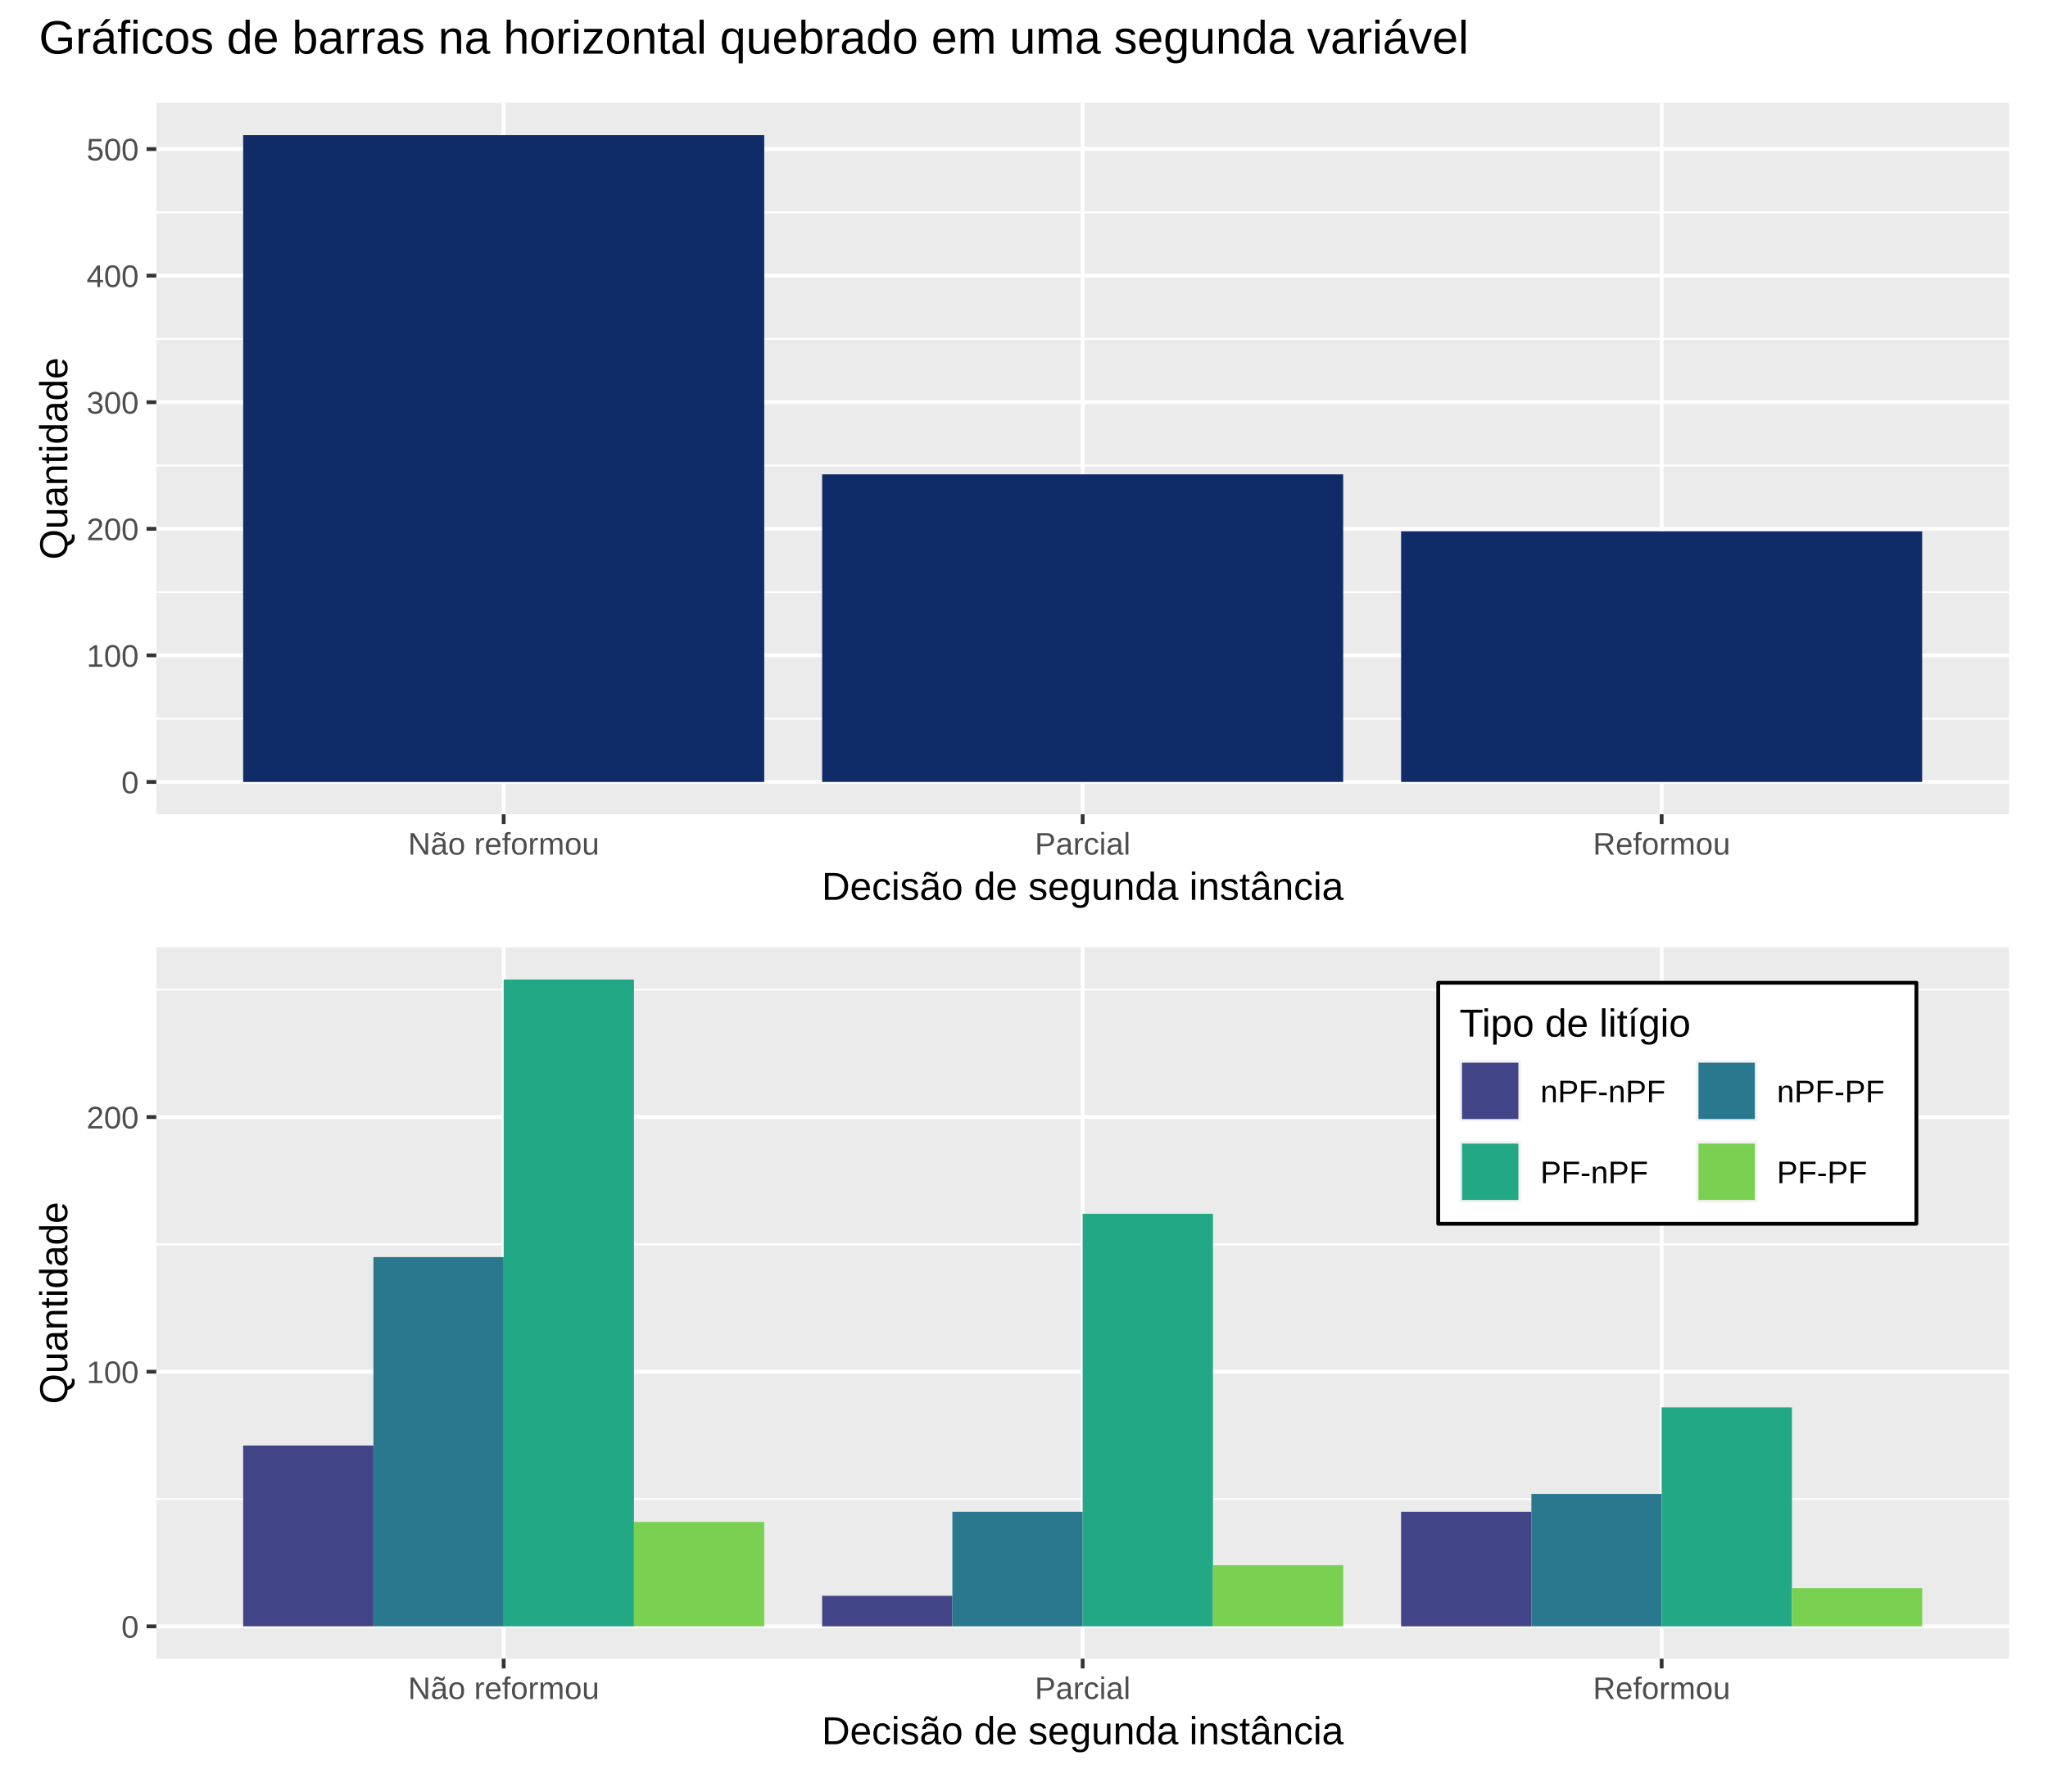
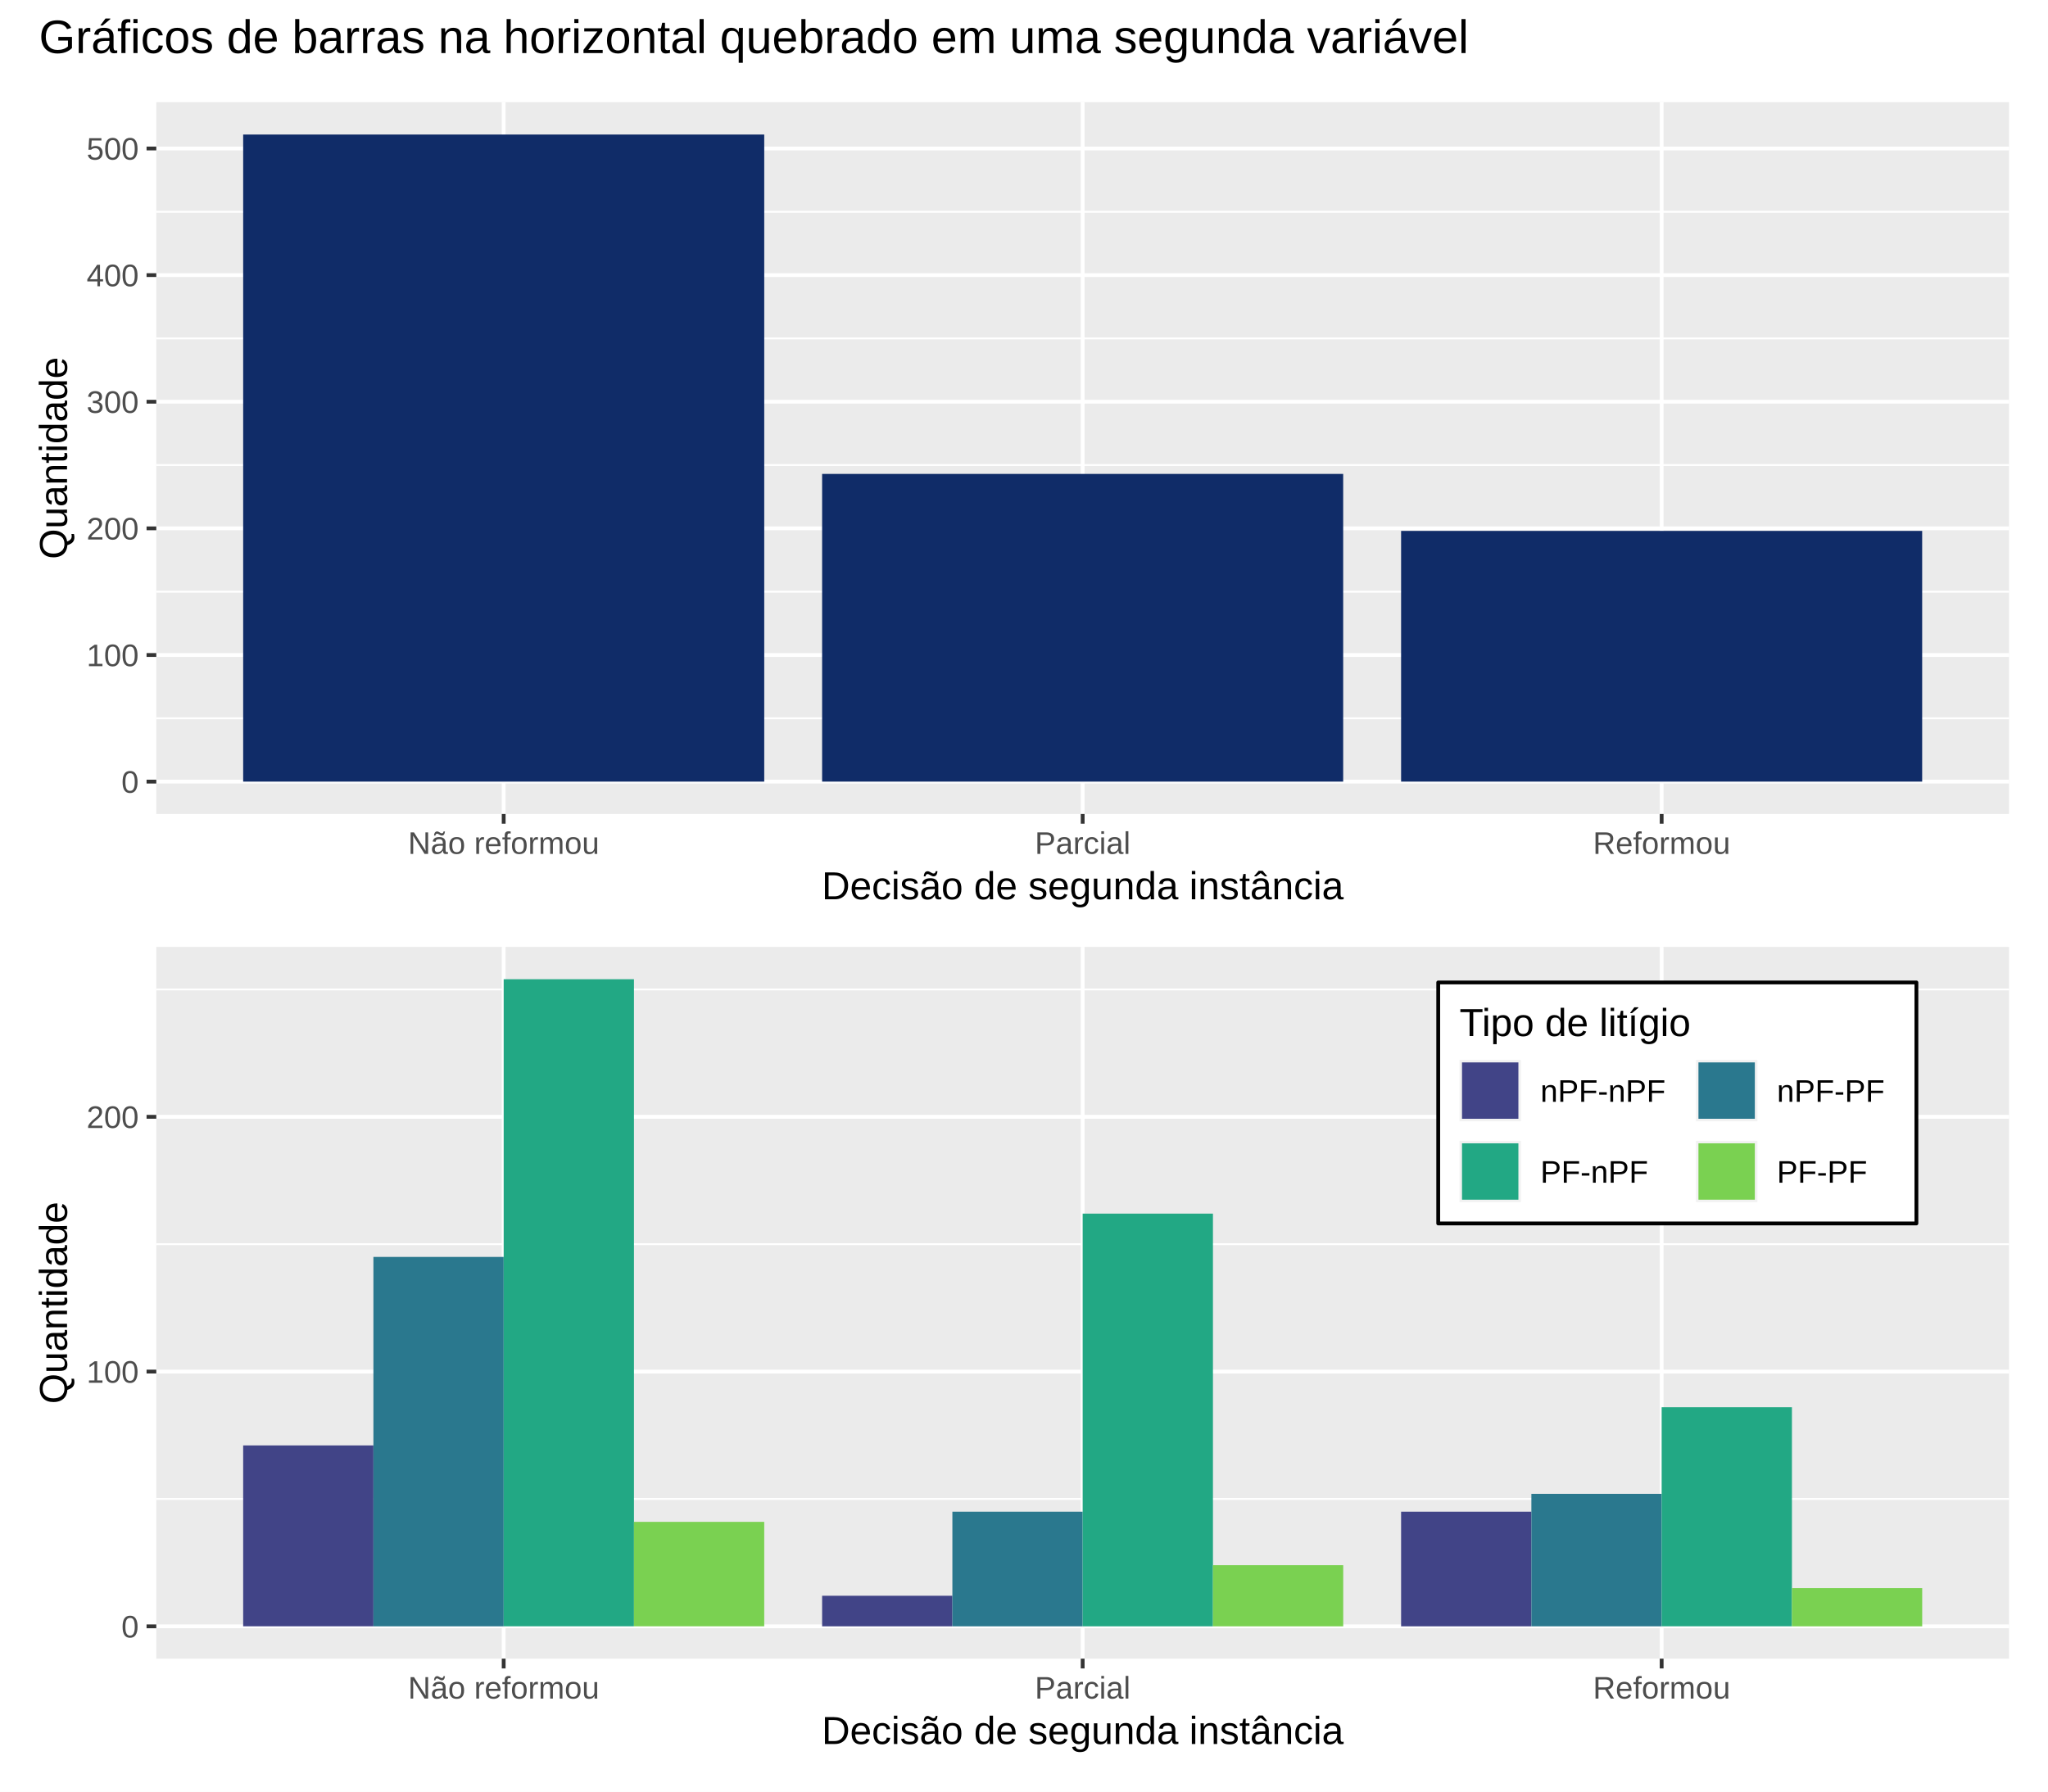
<svg xmlns="http://www.w3.org/2000/svg" class="svglite" width="576.00pt" height="504.00pt" viewBox="0 0 576.00 504.00">
  <defs>
    <style type="text/css">
    .svglite line, .svglite polyline, .svglite polygon, .svglite path, .svglite rect, .svglite circle {
      fill: none;
      stroke: #000000;
      stroke-linecap: round;
      stroke-linejoin: round;
      stroke-miterlimit: 10.00;
    }
    .svglite text {
      white-space: pre;
    }
  </style>
  </defs>
  <rect width="100%" height="100%" style="stroke: none; fill: #FFFFFF;" />
  <defs>
    <clipPath id="cpMC4wMHw1NzYuMDB8MC4wMHw1MDQuMDA=">
      <rect x="0.00" y="0.00" width="576.00" height="504.00" />
    </clipPath>
  </defs>
  <g clip-path="url(#cpMC4wMHw1NzYuMDB8MC4wMHw1MDQuMDA=)">
    <rect x="0.00" y="0.00" width="576.00" height="504.00" style="stroke-width: 1.07; stroke: #FFFFFF; fill: #FFFFFF;" />
  </g>
  <defs>
-     <clipPath id="cpNS40OHw1NzAuNTJ8MjMuNDR8MjYwLjk4">
-       <rect x="5.48" y="23.44" width="565.04" height="237.54" />
+     <clipPath id="cpNS40OHw1NzAuNTJ8MjMuMjd8MjYwLjg5">
+       <rect x="5.48" y="23.27" width="565.04" height="237.63" />
    </clipPath>
  </defs>
-   <g clip-path="url(#cpNS40OHw1NzAuNTJ8MjMuNDR8MjYwLjk4)">
-     <rect x="5.48" y="23.44" width="565.04" height="237.54" style="stroke-width: 1.07; stroke: #FFFFFF; fill: #FFFFFF;" />
+   <g clip-path="url(#cpNS40OHw1NzAuNTJ8MjMuMjd8MjYwLjg5)">
+     <rect x="5.48" y="23.27" width="565.04" height="237.63" style="stroke-width: 1.07; stroke: #FFFFFF; fill: #FFFFFF;" />
  </g>
  <g clip-path="url(#cpMC4wMHw1NzYuMDB8MC4wMHw1MDQuMDA=)">
</g>
  <defs>
-     <clipPath id="cpNDMuOTZ8NTY1LjA0fDI4LjkyfDIyOS4wNw==">
-       <rect x="43.96" y="28.92" width="521.08" height="200.15" />
+     <clipPath id="cpNDMuOTZ8NTY1LjA0fDI4Ljc0fDIyOC45OA==">
+       <rect x="43.96" y="28.74" width="521.08" height="200.24" />
    </clipPath>
  </defs>
-   <g clip-path="url(#cpNDMuOTZ8NTY1LjA0fDI4LjkyfDIyOS4wNw==)">
-     <rect x="43.96" y="28.92" width="521.08" height="200.15" style="stroke-width: 1.07; stroke: none; fill: #EBEBEB;" />
-     <polyline points="43.96,202.17 565.04,202.17 " style="stroke-width: 0.53; stroke: #FFFFFF; stroke-linecap: butt;" />
-     <polyline points="43.96,166.56 565.04,166.56 " style="stroke-width: 0.53; stroke: #FFFFFF; stroke-linecap: butt;" />
-     <polyline points="43.96,130.95 565.04,130.95 " style="stroke-width: 0.53; stroke: #FFFFFF; stroke-linecap: butt;" />
-     <polyline points="43.96,95.34 565.04,95.34 " style="stroke-width: 0.53; stroke: #FFFFFF; stroke-linecap: butt;" />
-     <polyline points="43.96,59.74 565.04,59.74 " style="stroke-width: 0.53; stroke: #FFFFFF; stroke-linecap: butt;" />
-     <polyline points="43.96,219.97 565.04,219.97 " style="stroke-width: 1.07; stroke: #FFFFFF; stroke-linecap: butt;" />
-     <polyline points="43.96,184.36 565.04,184.36 " style="stroke-width: 1.07; stroke: #FFFFFF; stroke-linecap: butt;" />
-     <polyline points="43.96,148.76 565.04,148.76 " style="stroke-width: 1.07; stroke: #FFFFFF; stroke-linecap: butt;" />
-     <polyline points="43.96,113.15 565.04,113.15 " style="stroke-width: 1.07; stroke: #FFFFFF; stroke-linecap: butt;" />
-     <polyline points="43.96,77.54 565.04,77.54 " style="stroke-width: 1.07; stroke: #FFFFFF; stroke-linecap: butt;" />
-     <polyline points="43.96,41.93 565.04,41.93 " style="stroke-width: 1.07; stroke: #FFFFFF; stroke-linecap: butt;" />
-     <polyline points="141.66,229.07 141.66,28.92 " style="stroke-width: 1.07; stroke: #FFFFFF; stroke-linecap: butt;" />
-     <polyline points="304.50,229.07 304.50,28.92 " style="stroke-width: 1.07; stroke: #FFFFFF; stroke-linecap: butt;" />
-     <polyline points="467.34,229.07 467.34,28.92 " style="stroke-width: 1.07; stroke: #FFFFFF; stroke-linecap: butt;" />
-     <rect x="68.39" y="38.02" width="146.55" height="181.96" style="stroke-width: 1.07; stroke: none; stroke-linecap: square; stroke-linejoin: miter; fill: #102C68;" />
-     <rect x="231.22" y="133.44" width="146.55" height="86.53" style="stroke-width: 1.07; stroke: none; stroke-linecap: square; stroke-linejoin: miter; fill: #102C68;" />
-     <rect x="394.06" y="149.47" width="146.55" height="70.50" style="stroke-width: 1.07; stroke: none; stroke-linecap: square; stroke-linejoin: miter; fill: #102C68;" />
+   <g clip-path="url(#cpNDMuOTZ8NTY1LjA0fDI4Ljc0fDIyOC45OA==)">
+     <rect x="43.96" y="28.74" width="521.08" height="200.24" style="stroke-width: 1.07; stroke: none; fill: #EBEBEB;" />
+     <polyline points="43.96,202.07 565.04,202.07 " style="stroke-width: 0.53; stroke: #FFFFFF; stroke-linecap: butt;" />
+     <polyline points="43.96,166.45 565.04,166.45 " style="stroke-width: 0.53; stroke: #FFFFFF; stroke-linecap: butt;" />
+     <polyline points="43.96,130.82 565.04,130.82 " style="stroke-width: 0.53; stroke: #FFFFFF; stroke-linecap: butt;" />
+     <polyline points="43.96,95.20 565.04,95.20 " style="stroke-width: 0.53; stroke: #FFFFFF; stroke-linecap: butt;" />
+     <polyline points="43.96,59.58 565.04,59.58 " style="stroke-width: 0.53; stroke: #FFFFFF; stroke-linecap: butt;" />
+     <polyline points="43.96,219.88 565.04,219.88 " style="stroke-width: 1.07; stroke: #FFFFFF; stroke-linecap: butt;" />
+     <polyline points="43.96,184.26 565.04,184.26 " style="stroke-width: 1.07; stroke: #FFFFFF; stroke-linecap: butt;" />
+     <polyline points="43.96,148.63 565.04,148.63 " style="stroke-width: 1.07; stroke: #FFFFFF; stroke-linecap: butt;" />
+     <polyline points="43.96,113.01 565.04,113.01 " style="stroke-width: 1.07; stroke: #FFFFFF; stroke-linecap: butt;" />
+     <polyline points="43.96,77.39 565.04,77.39 " style="stroke-width: 1.07; stroke: #FFFFFF; stroke-linecap: butt;" />
+     <polyline points="43.96,41.77 565.04,41.77 " style="stroke-width: 1.07; stroke: #FFFFFF; stroke-linecap: butt;" />
+     <polyline points="141.66,228.98 141.66,28.74 " style="stroke-width: 1.07; stroke: #FFFFFF; stroke-linecap: butt;" />
+     <polyline points="304.50,228.98 304.50,28.74 " style="stroke-width: 1.07; stroke: #FFFFFF; stroke-linecap: butt;" />
+     <polyline points="467.34,228.98 467.34,28.74 " style="stroke-width: 1.07; stroke: #FFFFFF; stroke-linecap: butt;" />
+     <rect x="68.39" y="37.85" width="146.55" height="182.03" style="stroke-width: 1.07; stroke: none; stroke-linecap: square; stroke-linejoin: miter; fill: #102C68;" />
+     <rect x="231.22" y="133.32" width="146.55" height="86.56" style="stroke-width: 1.07; stroke: none; stroke-linecap: square; stroke-linejoin: miter; fill: #102C68;" />
+     <rect x="394.06" y="149.35" width="146.55" height="70.53" style="stroke-width: 1.07; stroke: none; stroke-linecap: square; stroke-linejoin: miter; fill: #102C68;" />
  </g>
  <g clip-path="url(#cpMC4wMHw1NzYuMDB8MC4wMHw1MDQuMDA=)">
-     <text x="39.03" y="223.18" text-anchor="end" style="font-size: 8.80px;fill: #4D4D4D; font-family: &quot;Liberation Sans&quot;;" textLength="5.59px" lengthAdjust="spacingAndGlyphs">0</text>
-     <text x="39.03" y="187.57" text-anchor="end" style="font-size: 8.80px;fill: #4D4D4D; font-family: &quot;Liberation Sans&quot;;" textLength="16.78px" lengthAdjust="spacingAndGlyphs">100</text>
-     <text x="39.03" y="151.96" text-anchor="end" style="font-size: 8.80px;fill: #4D4D4D; font-family: &quot;Liberation Sans&quot;;" textLength="16.78px" lengthAdjust="spacingAndGlyphs">200</text>
-     <text x="39.03" y="116.36" text-anchor="end" style="font-size: 8.80px;fill: #4D4D4D; font-family: &quot;Liberation Sans&quot;;" textLength="16.78px" lengthAdjust="spacingAndGlyphs">300</text>
-     <text x="39.03" y="80.75" text-anchor="end" style="font-size: 8.80px;fill: #4D4D4D; font-family: &quot;Liberation Sans&quot;;" textLength="16.78px" lengthAdjust="spacingAndGlyphs">400</text>
-     <text x="39.03" y="45.14" text-anchor="end" style="font-size: 8.80px;fill: #4D4D4D; font-family: &quot;Liberation Sans&quot;;" textLength="16.78px" lengthAdjust="spacingAndGlyphs">500</text>
-     <polyline points="41.22,219.97 43.96,219.97 " style="stroke-width: 1.07; stroke: #333333; stroke-linecap: butt;" />
-     <polyline points="41.22,184.36 43.96,184.36 " style="stroke-width: 1.07; stroke: #333333; stroke-linecap: butt;" />
-     <polyline points="41.22,148.76 43.96,148.76 " style="stroke-width: 1.07; stroke: #333333; stroke-linecap: butt;" />
-     <polyline points="41.22,113.15 43.96,113.15 " style="stroke-width: 1.07; stroke: #333333; stroke-linecap: butt;" />
-     <polyline points="41.22,77.54 43.96,77.54 " style="stroke-width: 1.07; stroke: #333333; stroke-linecap: butt;" />
-     <polyline points="41.22,41.93 43.96,41.93 " style="stroke-width: 1.07; stroke: #333333; stroke-linecap: butt;" />
-     <polyline points="141.66,231.81 141.66,229.07 " style="stroke-width: 1.07; stroke: #333333; stroke-linecap: butt;" />
-     <polyline points="304.50,231.81 304.50,229.07 " style="stroke-width: 1.07; stroke: #333333; stroke-linecap: butt;" />
-     <polyline points="467.34,231.81 467.34,229.07 " style="stroke-width: 1.07; stroke: #333333; stroke-linecap: butt;" />
-     <text x="141.66" y="240.42" text-anchor="middle" style="font-size: 8.80px;fill: #4D4D4D; font-family: &quot;Liberation Sans&quot;;" textLength="60.46px" lengthAdjust="spacingAndGlyphs">Não reformou</text>
-     <text x="304.50" y="240.42" text-anchor="middle" style="font-size: 8.80px;fill: #4D4D4D; font-family: &quot;Liberation Sans&quot;;" textLength="28.85px" lengthAdjust="spacingAndGlyphs">Parcial</text>
-     <text x="467.34" y="240.42" text-anchor="middle" style="font-size: 8.80px;fill: #4D4D4D; font-family: &quot;Liberation Sans&quot;;" textLength="42.60px" lengthAdjust="spacingAndGlyphs">Reformou</text>
-     <text x="304.50" y="253.14" text-anchor="middle" style="font-size: 11.00px; font-family: &quot;Liberation Sans&quot;;" textLength="164.58px" lengthAdjust="spacingAndGlyphs">Decisão de segunda instância</text>
-     <text transform="translate(18.92,128.99) rotate(-90)" text-anchor="middle" style="font-size: 11.00px; font-family: &quot;Liberation Sans&quot;;" textLength="64.19px" lengthAdjust="spacingAndGlyphs">Quantidade</text>
+     <text x="39.03" y="223.03" text-anchor="end" style="font-size: 8.80px;fill: #4D4D4D; font-family: &quot;Arial&quot;;" textLength="4.90px" lengthAdjust="spacingAndGlyphs">0</text>
+     <text x="39.03" y="187.41" text-anchor="end" style="font-size: 8.80px;fill: #4D4D4D; font-family: &quot;Arial&quot;;" textLength="14.69px" lengthAdjust="spacingAndGlyphs">100</text>
+     <text x="39.03" y="151.78" text-anchor="end" style="font-size: 8.80px;fill: #4D4D4D; font-family: &quot;Arial&quot;;" textLength="14.69px" lengthAdjust="spacingAndGlyphs">200</text>
+     <text x="39.03" y="116.16" text-anchor="end" style="font-size: 8.80px;fill: #4D4D4D; font-family: &quot;Arial&quot;;" textLength="14.69px" lengthAdjust="spacingAndGlyphs">300</text>
+     <text x="39.03" y="80.54" text-anchor="end" style="font-size: 8.80px;fill: #4D4D4D; font-family: &quot;Arial&quot;;" textLength="14.69px" lengthAdjust="spacingAndGlyphs">400</text>
+     <text x="39.03" y="44.92" text-anchor="end" style="font-size: 8.80px;fill: #4D4D4D; font-family: &quot;Arial&quot;;" textLength="14.69px" lengthAdjust="spacingAndGlyphs">500</text>
+     <polyline points="41.22,219.88 43.96,219.88 " style="stroke-width: 1.07; stroke: #333333; stroke-linecap: butt;" />
+     <polyline points="41.22,184.26 43.96,184.26 " style="stroke-width: 1.07; stroke: #333333; stroke-linecap: butt;" />
+     <polyline points="41.22,148.63 43.96,148.63 " style="stroke-width: 1.07; stroke: #333333; stroke-linecap: butt;" />
+     <polyline points="41.22,113.01 43.96,113.01 " style="stroke-width: 1.07; stroke: #333333; stroke-linecap: butt;" />
+     <polyline points="41.22,77.39 43.96,77.39 " style="stroke-width: 1.07; stroke: #333333; stroke-linecap: butt;" />
+     <polyline points="41.22,41.77 43.96,41.77 " style="stroke-width: 1.07; stroke: #333333; stroke-linecap: butt;" />
+     <polyline points="141.66,231.72 141.66,228.98 " style="stroke-width: 1.07; stroke: #333333; stroke-linecap: butt;" />
+     <polyline points="304.50,231.72 304.50,228.98 " style="stroke-width: 1.07; stroke: #333333; stroke-linecap: butt;" />
+     <polyline points="467.34,231.72 467.34,228.98 " style="stroke-width: 1.07; stroke: #333333; stroke-linecap: butt;" />
+     <text x="141.66" y="240.21" text-anchor="middle" style="font-size: 8.80px;fill: #4D4D4D; font-family: &quot;Arial&quot;;" textLength="53.81px" lengthAdjust="spacingAndGlyphs">Não reformou</text>
+     <text x="304.50" y="240.21" text-anchor="middle" style="font-size: 8.80px;fill: #4D4D4D; font-family: &quot;Arial&quot;;" textLength="26.89px" lengthAdjust="spacingAndGlyphs">Parcial</text>
+     <text x="467.34" y="240.21" text-anchor="middle" style="font-size: 8.80px;fill: #4D4D4D; font-family: &quot;Arial&quot;;" textLength="38.64px" lengthAdjust="spacingAndGlyphs">Reformou</text>
+     <text x="304.50" y="252.98" text-anchor="middle" style="font-size: 11.00px; font-family: &quot;Arial&quot;;" textLength="146.81px" lengthAdjust="spacingAndGlyphs">Decisão de segunda instância</text>
+     <text transform="translate(18.85,128.86) rotate(-90)" text-anchor="middle" style="font-size: 11.00px; font-family: &quot;Arial&quot;;" textLength="56.90px" lengthAdjust="spacingAndGlyphs">Quantidade</text>
  </g>
  <defs>
-     <clipPath id="cpNS40OHw1NzAuNTJ8MjYwLjk4fDQ5OC41Mg==">
-       <rect x="5.48" y="260.98" width="565.04" height="237.54" />
+     <clipPath id="cpNS40OHw1NzAuNTJ8MjYwLjg5fDQ5OC41Mg==">
+       <rect x="5.48" y="260.89" width="565.04" height="237.63" />
    </clipPath>
  </defs>
-   <g clip-path="url(#cpNS40OHw1NzAuNTJ8MjYwLjk4fDQ5OC41Mg==)">
-     <rect x="5.48" y="260.98" width="565.04" height="237.54" style="stroke-width: 1.07; stroke: #FFFFFF; fill: #FFFFFF;" />
+   <g clip-path="url(#cpNS40OHw1NzAuNTJ8MjYwLjg5fDQ5OC41Mg==)">
+     <rect x="5.48" y="260.89" width="565.04" height="237.63" style="stroke-width: 1.07; stroke: #FFFFFF; fill: #FFFFFF;" />
  </g>
  <g clip-path="url(#cpMC4wMHw1NzYuMDB8MC4wMHw1MDQuMDA=)">
</g>
  <defs>
-     <clipPath id="cpNDMuOTZ8NTY1LjA0fDI2Ni40Nnw0NjYuNjE=">
-       <rect x="43.96" y="266.46" width="521.08" height="200.15" />
+     <clipPath id="cpNDMuOTZ8NTY1LjA0fDI2Ni4zN3w0NjYuNjE=">
+       <rect x="43.96" y="266.37" width="521.08" height="200.24" />
    </clipPath>
  </defs>
-   <g clip-path="url(#cpNDMuOTZ8NTY1LjA0fDI2Ni40Nnw0NjYuNjE=)">
-     <rect x="43.96" y="266.46" width="521.08" height="200.15" style="stroke-width: 1.07; stroke: none; fill: #EBEBEB;" />
-     <polyline points="43.96,421.69 565.04,421.69 " style="stroke-width: 0.53; stroke: #FFFFFF; stroke-linecap: butt;" />
-     <polyline points="43.96,350.06 565.04,350.06 " style="stroke-width: 0.53; stroke: #FFFFFF; stroke-linecap: butt;" />
-     <polyline points="43.96,278.42 565.04,278.42 " style="stroke-width: 0.53; stroke: #FFFFFF; stroke-linecap: butt;" />
+   <g clip-path="url(#cpNDMuOTZ8NTY1LjA0fDI2Ni4zN3w0NjYuNjE=)">
+     <rect x="43.96" y="266.37" width="521.08" height="200.24" style="stroke-width: 1.07; stroke: none; fill: #EBEBEB;" />
+     <polyline points="43.96,421.67 565.04,421.67 " style="stroke-width: 0.53; stroke: #FFFFFF; stroke-linecap: butt;" />
+     <polyline points="43.96,350.01 565.04,350.01 " style="stroke-width: 0.53; stroke: #FFFFFF; stroke-linecap: butt;" />
+     <polyline points="43.96,278.34 565.04,278.34 " style="stroke-width: 0.53; stroke: #FFFFFF; stroke-linecap: butt;" />
    <polyline points="43.96,457.51 565.04,457.51 " style="stroke-width: 1.07; stroke: #FFFFFF; stroke-linecap: butt;" />
-     <polyline points="43.96,385.88 565.04,385.88 " style="stroke-width: 1.07; stroke: #FFFFFF; stroke-linecap: butt;" />
-     <polyline points="43.96,314.24 565.04,314.24 " style="stroke-width: 1.07; stroke: #FFFFFF; stroke-linecap: butt;" />
-     <polyline points="141.66,466.61 141.66,266.46 " style="stroke-width: 1.07; stroke: #FFFFFF; stroke-linecap: butt;" />
-     <polyline points="304.50,466.61 304.50,266.46 " style="stroke-width: 1.07; stroke: #FFFFFF; stroke-linecap: butt;" />
-     <polyline points="467.34,466.61 467.34,266.46 " style="stroke-width: 1.07; stroke: #FFFFFF; stroke-linecap: butt;" />
-     <rect x="68.39" y="406.65" width="36.64" height="50.86" style="stroke-width: 1.07; stroke: none; stroke-linecap: square; stroke-linejoin: miter; fill: #414487;" />
-     <rect x="105.02" y="353.64" width="36.64" height="103.87" style="stroke-width: 1.07; stroke: none; stroke-linecap: square; stroke-linejoin: miter; fill: #2A788E;" />
-     <rect x="141.66" y="275.56" width="36.64" height="181.96" style="stroke-width: 1.07; stroke: none; stroke-linecap: square; stroke-linejoin: miter; fill: #22A884;" />
-     <rect x="178.30" y="428.14" width="36.64" height="29.37" style="stroke-width: 1.07; stroke: none; stroke-linecap: square; stroke-linejoin: miter; fill: #7AD151;" />
-     <rect x="231.22" y="448.92" width="36.64" height="8.60" style="stroke-width: 1.07; stroke: none; stroke-linecap: square; stroke-linejoin: miter; fill: #414487;" />
-     <rect x="267.86" y="425.28" width="36.64" height="32.24" style="stroke-width: 1.07; stroke: none; stroke-linecap: square; stroke-linejoin: miter; fill: #2A788E;" />
-     <rect x="304.50" y="341.46" width="36.64" height="116.05" style="stroke-width: 1.07; stroke: none; stroke-linecap: square; stroke-linejoin: miter; fill: #22A884;" />
-     <rect x="341.14" y="440.32" width="36.64" height="17.19" style="stroke-width: 1.07; stroke: none; stroke-linecap: square; stroke-linejoin: miter; fill: #7AD151;" />
-     <rect x="394.06" y="425.28" width="36.64" height="32.24" style="stroke-width: 1.07; stroke: none; stroke-linecap: square; stroke-linejoin: miter; fill: #414487;" />
-     <rect x="430.70" y="420.26" width="36.64" height="37.25" style="stroke-width: 1.07; stroke: none; stroke-linecap: square; stroke-linejoin: miter; fill: #2A788E;" />
-     <rect x="467.34" y="395.91" width="36.64" height="61.61" style="stroke-width: 1.07; stroke: none; stroke-linecap: square; stroke-linejoin: miter; fill: #22A884;" />
-     <rect x="503.98" y="446.77" width="36.64" height="10.75" style="stroke-width: 1.07; stroke: none; stroke-linecap: square; stroke-linejoin: miter; fill: #7AD151;" />
+     <polyline points="43.96,385.84 565.04,385.84 " style="stroke-width: 1.07; stroke: #FFFFFF; stroke-linecap: butt;" />
+     <polyline points="43.96,314.17 565.04,314.17 " style="stroke-width: 1.07; stroke: #FFFFFF; stroke-linecap: butt;" />
+     <polyline points="141.66,466.61 141.66,266.37 " style="stroke-width: 1.07; stroke: #FFFFFF; stroke-linecap: butt;" />
+     <polyline points="304.50,466.61 304.50,266.37 " style="stroke-width: 1.07; stroke: #FFFFFF; stroke-linecap: butt;" />
+     <polyline points="467.34,466.61 467.34,266.37 " style="stroke-width: 1.07; stroke: #FFFFFF; stroke-linecap: butt;" />
+     <rect x="68.39" y="406.62" width="36.64" height="50.88" style="stroke-width: 1.07; stroke: none; stroke-linecap: square; stroke-linejoin: miter; fill: #414487;" />
+     <rect x="105.02" y="353.59" width="36.64" height="103.92" style="stroke-width: 1.07; stroke: none; stroke-linecap: square; stroke-linejoin: miter; fill: #2A788E;" />
+     <rect x="141.66" y="275.47" width="36.64" height="182.03" style="stroke-width: 1.07; stroke: none; stroke-linecap: square; stroke-linejoin: miter; fill: #22A884;" />
+     <rect x="178.30" y="428.12" width="36.64" height="29.38" style="stroke-width: 1.07; stroke: none; stroke-linecap: square; stroke-linejoin: miter; fill: #7AD151;" />
+     <rect x="231.22" y="448.91" width="36.64" height="8.60" style="stroke-width: 1.07; stroke: none; stroke-linecap: square; stroke-linejoin: miter; fill: #414487;" />
+     <rect x="267.86" y="425.26" width="36.64" height="32.25" style="stroke-width: 1.07; stroke: none; stroke-linecap: square; stroke-linejoin: miter; fill: #2A788E;" />
+     <rect x="304.50" y="341.41" width="36.64" height="116.10" style="stroke-width: 1.07; stroke: none; stroke-linecap: square; stroke-linejoin: miter; fill: #22A884;" />
+     <rect x="341.14" y="440.31" width="36.64" height="17.20" style="stroke-width: 1.07; stroke: none; stroke-linecap: square; stroke-linejoin: miter; fill: #7AD151;" />
+     <rect x="394.06" y="425.26" width="36.64" height="32.25" style="stroke-width: 1.07; stroke: none; stroke-linecap: square; stroke-linejoin: miter; fill: #414487;" />
+     <rect x="430.70" y="420.24" width="36.64" height="37.27" style="stroke-width: 1.07; stroke: none; stroke-linecap: square; stroke-linejoin: miter; fill: #2A788E;" />
+     <rect x="467.34" y="395.87" width="36.64" height="61.63" style="stroke-width: 1.07; stroke: none; stroke-linecap: square; stroke-linejoin: miter; fill: #22A884;" />
+     <rect x="503.98" y="446.76" width="36.64" height="10.75" style="stroke-width: 1.07; stroke: none; stroke-linecap: square; stroke-linejoin: miter; fill: #7AD151;" />
  </g>
  <g clip-path="url(#cpMC4wMHw1NzYuMDB8MC4wMHw1MDQuMDA=)">
-     <text x="39.03" y="460.72" text-anchor="end" style="font-size: 8.80px;fill: #4D4D4D; font-family: &quot;Liberation Sans&quot;;" textLength="5.59px" lengthAdjust="spacingAndGlyphs">0</text>
-     <text x="39.03" y="389.08" text-anchor="end" style="font-size: 8.80px;fill: #4D4D4D; font-family: &quot;Liberation Sans&quot;;" textLength="16.78px" lengthAdjust="spacingAndGlyphs">100</text>
-     <text x="39.03" y="317.45" text-anchor="end" style="font-size: 8.80px;fill: #4D4D4D; font-family: &quot;Liberation Sans&quot;;" textLength="16.78px" lengthAdjust="spacingAndGlyphs">200</text>
+     <text x="39.03" y="460.66" text-anchor="end" style="font-size: 8.80px;fill: #4D4D4D; font-family: &quot;Arial&quot;;" textLength="4.90px" lengthAdjust="spacingAndGlyphs">0</text>
+     <text x="39.03" y="388.99" text-anchor="end" style="font-size: 8.80px;fill: #4D4D4D; font-family: &quot;Arial&quot;;" textLength="14.69px" lengthAdjust="spacingAndGlyphs">100</text>
+     <text x="39.03" y="317.32" text-anchor="end" style="font-size: 8.80px;fill: #4D4D4D; font-family: &quot;Arial&quot;;" textLength="14.69px" lengthAdjust="spacingAndGlyphs">200</text>
    <polyline points="41.22,457.51 43.96,457.51 " style="stroke-width: 1.07; stroke: #333333; stroke-linecap: butt;" />
-     <polyline points="41.22,385.88 43.96,385.88 " style="stroke-width: 1.07; stroke: #333333; stroke-linecap: butt;" />
-     <polyline points="41.22,314.24 43.96,314.24 " style="stroke-width: 1.07; stroke: #333333; stroke-linecap: butt;" />
+     <polyline points="41.22,385.84 43.96,385.84 " style="stroke-width: 1.07; stroke: #333333; stroke-linecap: butt;" />
+     <polyline points="41.22,314.17 43.96,314.17 " style="stroke-width: 1.07; stroke: #333333; stroke-linecap: butt;" />
    <polyline points="141.66,469.35 141.66,466.61 " style="stroke-width: 1.07; stroke: #333333; stroke-linecap: butt;" />
    <polyline points="304.50,469.35 304.50,466.61 " style="stroke-width: 1.07; stroke: #333333; stroke-linecap: butt;" />
    <polyline points="467.34,469.35 467.34,466.61 " style="stroke-width: 1.07; stroke: #333333; stroke-linecap: butt;" />
-     <text x="141.66" y="477.96" text-anchor="middle" style="font-size: 8.80px;fill: #4D4D4D; font-family: &quot;Liberation Sans&quot;;" textLength="60.46px" lengthAdjust="spacingAndGlyphs">Não reformou</text>
-     <text x="304.50" y="477.96" text-anchor="middle" style="font-size: 8.80px;fill: #4D4D4D; font-family: &quot;Liberation Sans&quot;;" textLength="28.85px" lengthAdjust="spacingAndGlyphs">Parcial</text>
-     <text x="467.34" y="477.96" text-anchor="middle" style="font-size: 8.80px;fill: #4D4D4D; font-family: &quot;Liberation Sans&quot;;" textLength="42.60px" lengthAdjust="spacingAndGlyphs">Reformou</text>
-     <text x="304.50" y="490.68" text-anchor="middle" style="font-size: 11.00px; font-family: &quot;Liberation Sans&quot;;" textLength="164.58px" lengthAdjust="spacingAndGlyphs">Decisão de segunda instância</text>
-     <text transform="translate(18.92,366.53) rotate(-90)" text-anchor="middle" style="font-size: 11.00px; font-family: &quot;Liberation Sans&quot;;" textLength="64.19px" lengthAdjust="spacingAndGlyphs">Quantidade</text>
-     <rect x="404.50" y="276.47" width="134.49" height="67.79" style="stroke-width: 1.07; fill: #FFFFFF;" />
-     <text x="410.48" y="291.61" style="font-size: 11.00px; font-family: &quot;Liberation Sans&quot;;" textLength="74.17px" lengthAdjust="spacingAndGlyphs">Tipo de litígio</text>
-     <rect x="410.48" y="298.24" width="17.28" height="17.28" style="stroke-width: 1.07; stroke: none; fill: #F2F2F2;" />
-     <rect x="411.19" y="298.95" width="15.86" height="15.86" style="stroke-width: 1.07; stroke: none; stroke-linecap: square; stroke-linejoin: miter; fill: #414487;" />
-     <rect x="476.99" y="298.24" width="17.28" height="17.28" style="stroke-width: 1.07; stroke: none; fill: #F2F2F2;" />
-     <rect x="477.69" y="298.95" width="15.86" height="15.86" style="stroke-width: 1.07; stroke: none; stroke-linecap: square; stroke-linejoin: miter; fill: #2A788E;" />
-     <rect x="410.48" y="321.00" width="17.28" height="17.28" style="stroke-width: 1.07; stroke: none; fill: #F2F2F2;" />
-     <rect x="411.19" y="321.71" width="15.86" height="15.86" style="stroke-width: 1.07; stroke: none; stroke-linecap: square; stroke-linejoin: miter; fill: #22A884;" />
-     <rect x="476.99" y="321.00" width="17.28" height="17.28" style="stroke-width: 1.07; stroke: none; fill: #F2F2F2;" />
-     <rect x="477.69" y="321.71" width="15.86" height="15.86" style="stroke-width: 1.07; stroke: none; stroke-linecap: square; stroke-linejoin: miter; fill: #7AD151;" />
-     <text x="433.24" y="310.09" style="font-size: 8.80px; font-family: &quot;Liberation Sans&quot;;" textLength="35.06px" lengthAdjust="spacingAndGlyphs">nPF-nPF</text>
-     <text x="499.75" y="310.09" style="font-size: 8.80px; font-family: &quot;Liberation Sans&quot;;" textLength="29.48px" lengthAdjust="spacingAndGlyphs">nPF-PF</text>
-     <text x="433.24" y="332.85" style="font-size: 8.80px; font-family: &quot;Liberation Sans&quot;;" textLength="29.48px" lengthAdjust="spacingAndGlyphs">PF-nPF</text>
-     <text x="499.75" y="332.85" style="font-size: 8.80px; font-family: &quot;Liberation Sans&quot;;" textLength="23.91px" lengthAdjust="spacingAndGlyphs">PF-PF</text>
-     <text x="10.96" y="15.10" style="font-size: 13.20px; font-family: &quot;Liberation Sans&quot;;" textLength="455.31px" lengthAdjust="spacingAndGlyphs">Gráficos de barras na horizontal quebrado em uma segunda variável</text>
+     <text x="141.66" y="477.84" text-anchor="middle" style="font-size: 8.80px;fill: #4D4D4D; font-family: &quot;Arial&quot;;" textLength="53.81px" lengthAdjust="spacingAndGlyphs">Não reformou</text>
+     <text x="304.50" y="477.84" text-anchor="middle" style="font-size: 8.80px;fill: #4D4D4D; font-family: &quot;Arial&quot;;" textLength="26.89px" lengthAdjust="spacingAndGlyphs">Parcial</text>
+     <text x="467.34" y="477.84" text-anchor="middle" style="font-size: 8.80px;fill: #4D4D4D; font-family: &quot;Arial&quot;;" textLength="38.64px" lengthAdjust="spacingAndGlyphs">Reformou</text>
+     <text x="304.50" y="490.61" text-anchor="middle" style="font-size: 11.00px; font-family: &quot;Arial&quot;;" textLength="146.81px" lengthAdjust="spacingAndGlyphs">Decisão de segunda instância</text>
+     <text transform="translate(18.85,366.49) rotate(-90)" text-anchor="middle" style="font-size: 11.00px; font-family: &quot;Arial&quot;;" textLength="56.90px" lengthAdjust="spacingAndGlyphs">Quantidade</text>
+     <rect x="404.50" y="276.38" width="134.49" height="67.79" style="stroke-width: 1.07; fill: #FFFFFF;" />
+     <text x="410.48" y="291.46" style="font-size: 11.00px; font-family: &quot;Arial&quot;;" textLength="65.03px" lengthAdjust="spacingAndGlyphs">Tipo de litígio</text>
+     <rect x="410.48" y="298.16" width="17.28" height="17.28" style="stroke-width: 1.07; stroke: none; fill: #F2F2F2;" />
+     <rect x="411.19" y="298.87" width="15.86" height="15.86" style="stroke-width: 1.07; stroke: none; stroke-linecap: square; stroke-linejoin: miter; fill: #414487;" />
+     <rect x="476.99" y="298.16" width="17.28" height="17.28" style="stroke-width: 1.07; stroke: none; fill: #F2F2F2;" />
+     <rect x="477.69" y="298.87" width="15.86" height="15.86" style="stroke-width: 1.07; stroke: none; stroke-linecap: square; stroke-linejoin: miter; fill: #2A788E;" />
+     <rect x="410.48" y="320.92" width="17.28" height="17.28" style="stroke-width: 1.07; stroke: none; fill: #F2F2F2;" />
+     <rect x="411.19" y="321.63" width="15.86" height="15.86" style="stroke-width: 1.07; stroke: none; stroke-linecap: square; stroke-linejoin: miter; fill: #22A884;" />
+     <rect x="476.99" y="320.92" width="17.28" height="17.28" style="stroke-width: 1.07; stroke: none; fill: #F2F2F2;" />
+     <rect x="477.69" y="321.63" width="15.86" height="15.86" style="stroke-width: 1.07; stroke: none; stroke-linecap: square; stroke-linejoin: miter; fill: #7AD151;" />
+     <text x="433.24" y="309.95" style="font-size: 8.80px; font-family: &quot;Arial&quot;;" textLength="35.20px" lengthAdjust="spacingAndGlyphs">nPF-nPF</text>
+     <text x="499.75" y="309.95" style="font-size: 8.80px; font-family: &quot;Arial&quot;;" textLength="30.30px" lengthAdjust="spacingAndGlyphs">nPF-PF</text>
+     <text x="433.24" y="332.71" style="font-size: 8.80px; font-family: &quot;Arial&quot;;" textLength="30.30px" lengthAdjust="spacingAndGlyphs">PF-nPF</text>
+     <text x="499.75" y="332.71" style="font-size: 8.80px; font-family: &quot;Arial&quot;;" textLength="25.41px" lengthAdjust="spacingAndGlyphs">PF-PF</text>
+     <text x="10.96" y="14.93" style="font-size: 13.20px; font-family: &quot;Arial&quot;;" textLength="401.83px" lengthAdjust="spacingAndGlyphs">Gráficos de barras na horizontal quebrado em uma segunda variável</text>
  </g>
</svg>
